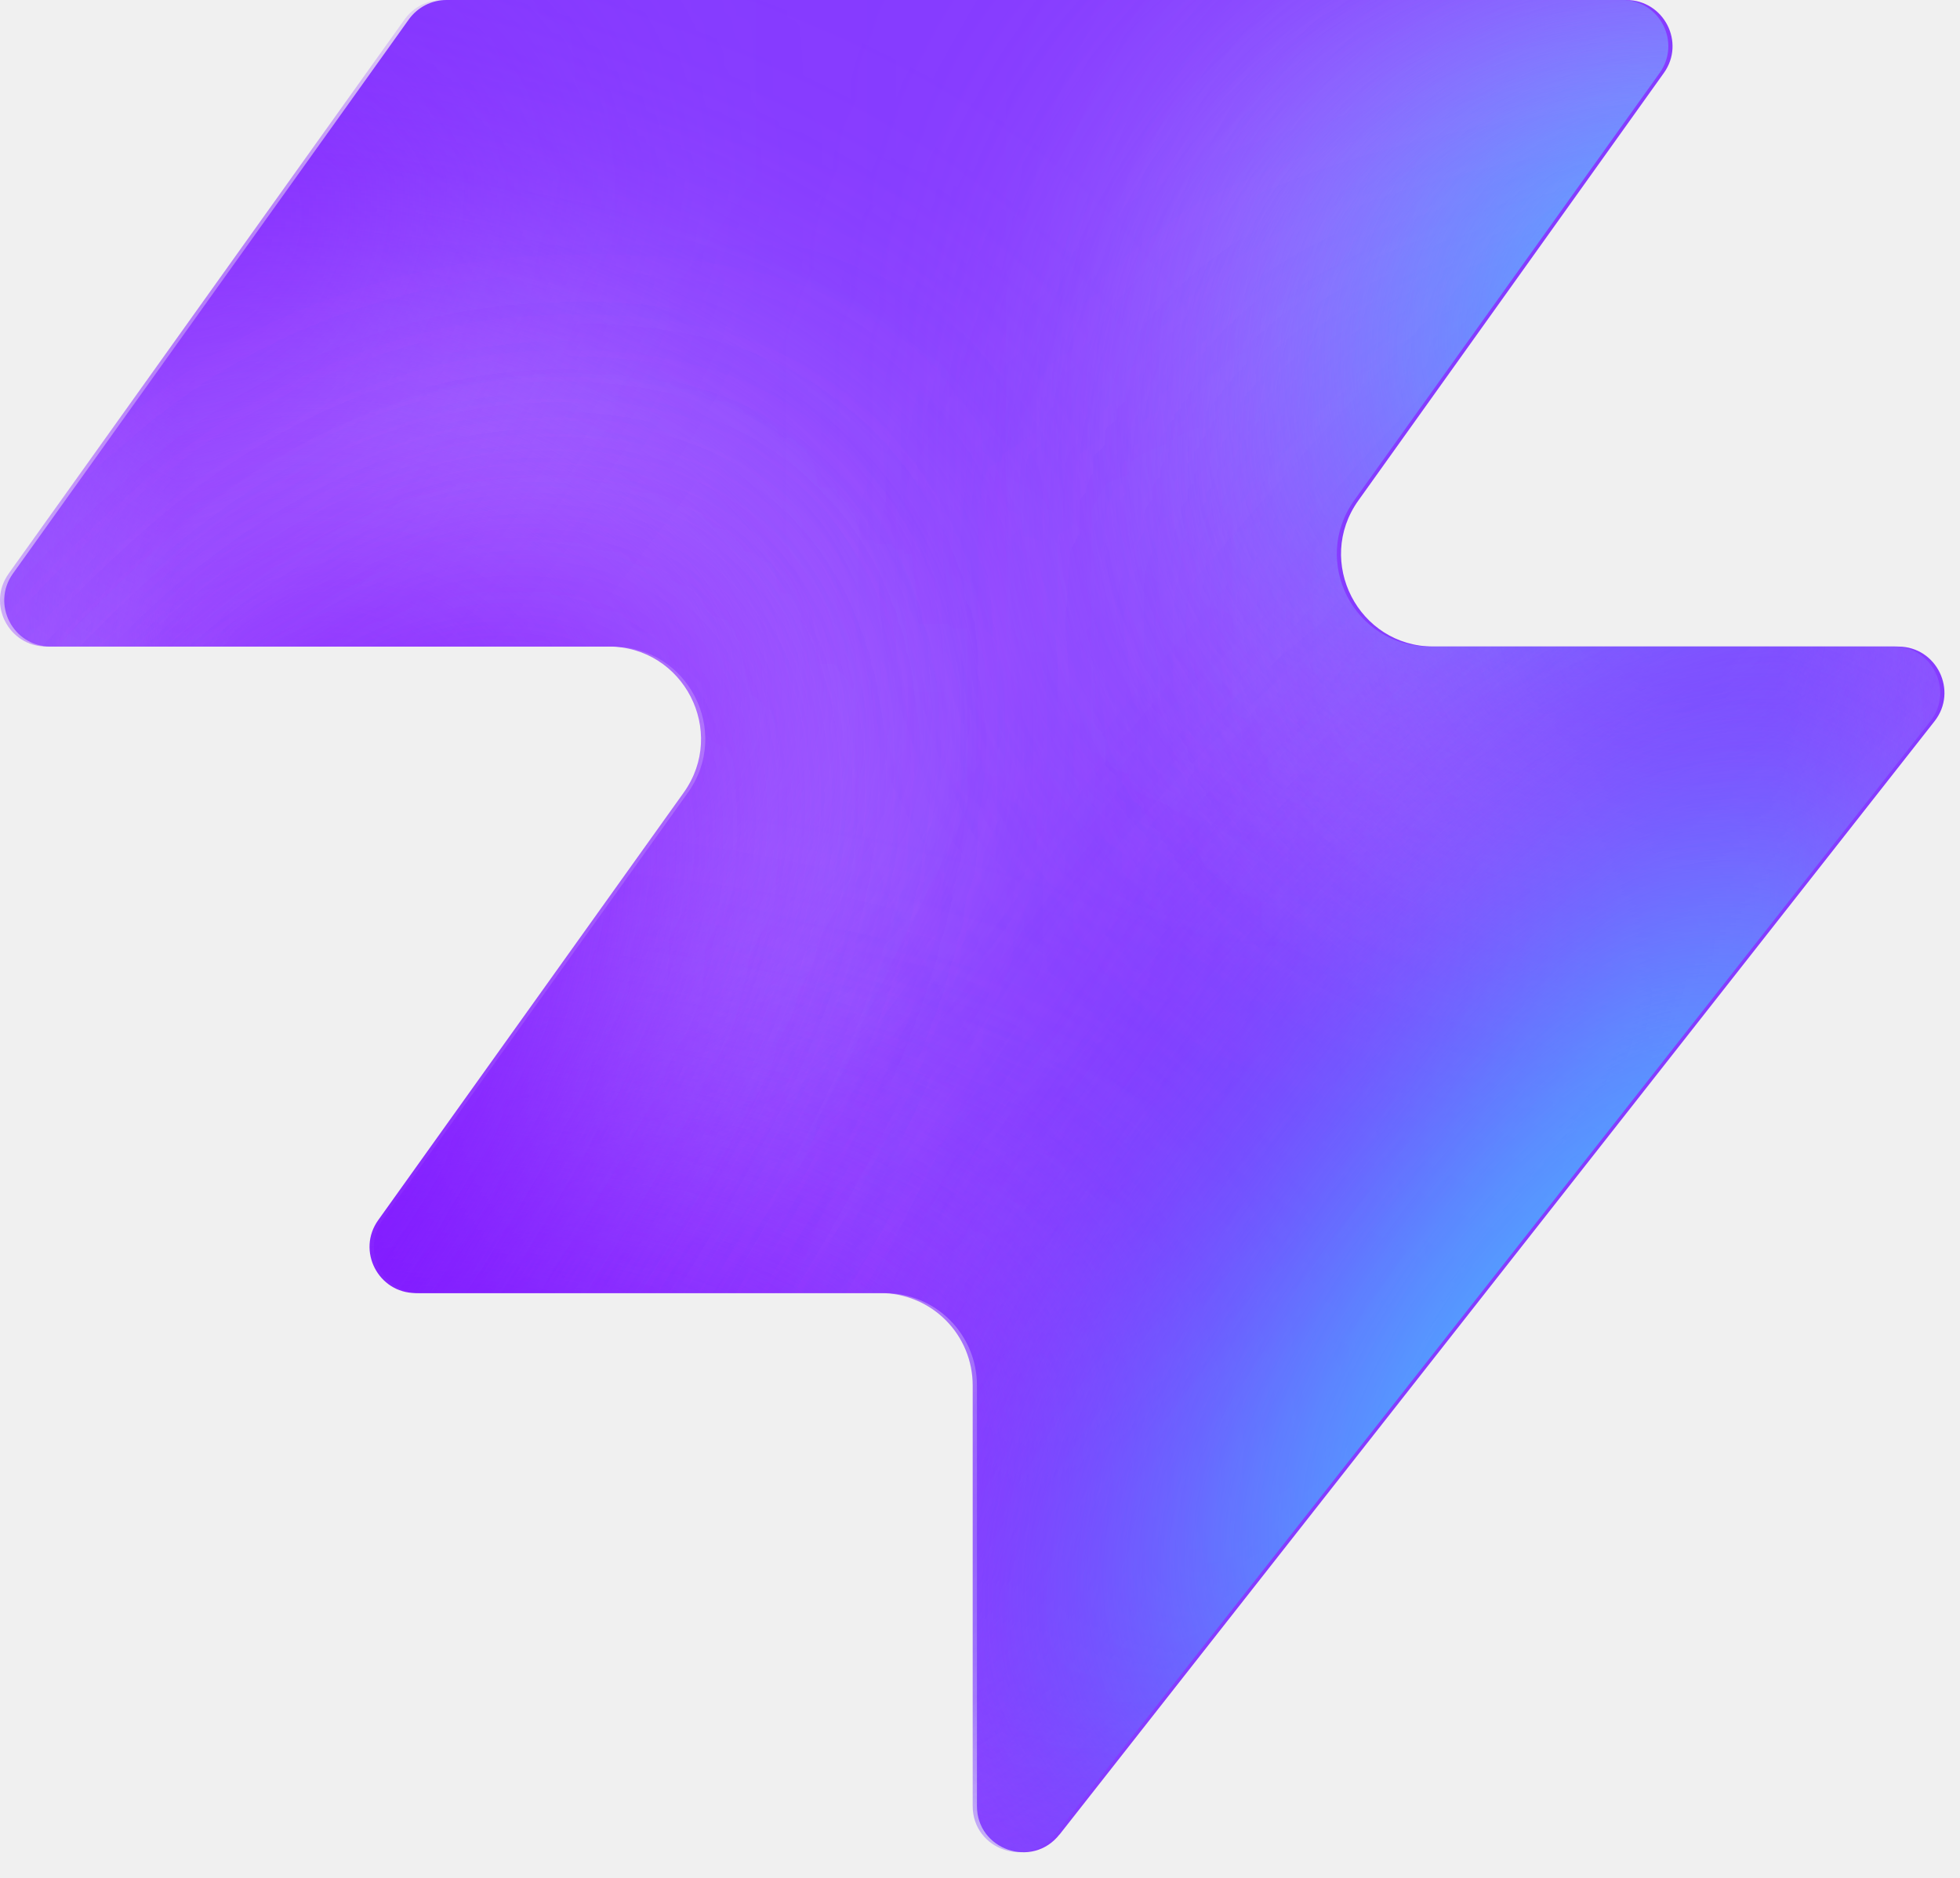
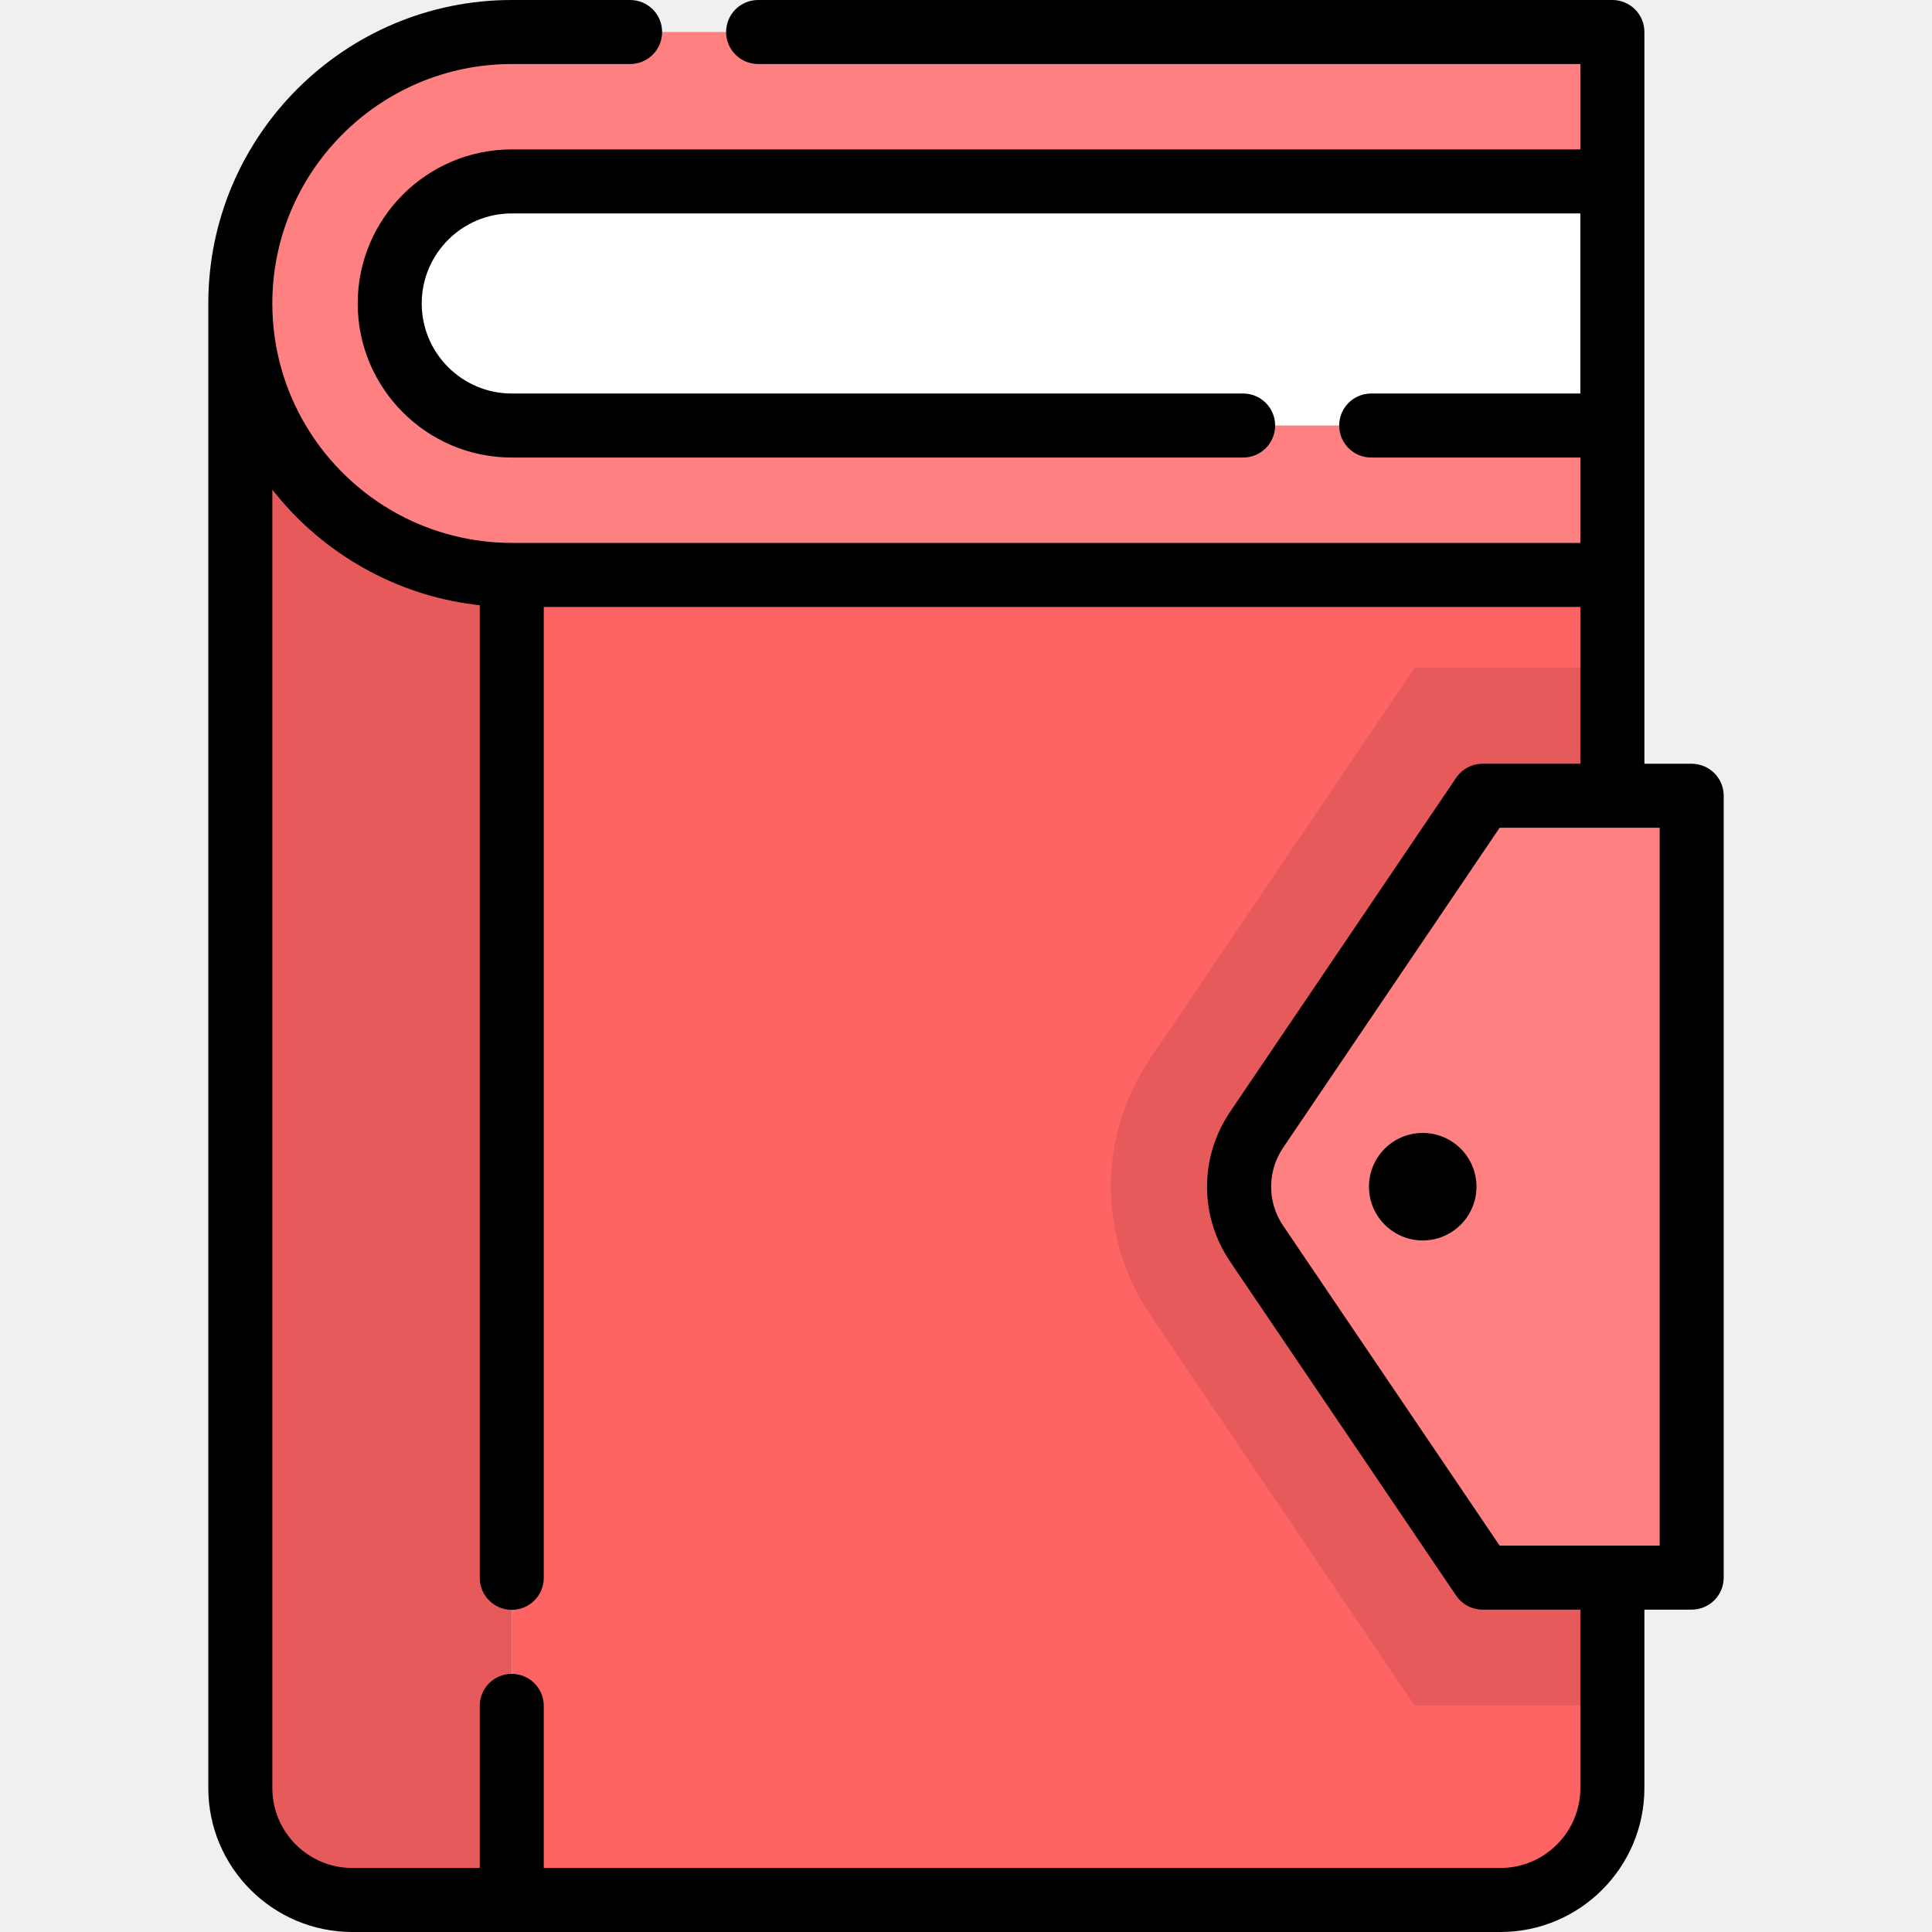
- <svg xmlns="http://www.w3.org/2000/svg" width="48" height="46" fill="none" viewBox="0 0 48 46">
-   <path fill="#863bff" d="M25.946 44.938c-.664.845-2.021.375-2.021-.698V33.937a2.26 2.26 0 0 0-2.262-2.262H10.287c-.92 0-1.456-1.04-.92-1.788l7.48-10.471c1.07-1.497 0-3.578-1.842-3.578H1.237c-.92 0-1.456-1.04-.92-1.788L10.013.474c.214-.297.556-.474.92-.474h28.894c.92 0 1.456 1.04.92 1.788l-7.48 10.471c-1.07 1.498 0 3.579 1.842 3.579h11.377c.943 0 1.473 1.088.89 1.83L25.947 44.94z" style="fill:#863bff;fill:color(display-p3 .525 .23 1);fill-opacity:1" />
-   <mask id="a" width="48" height="46" x="0" y="0" maskUnits="userSpaceOnUse" style="mask-type:alpha">
-     <path fill="#000" d="M25.842 44.938c-.664.844-2.021.375-2.021-.698V33.937a2.26 2.26 0 0 0-2.262-2.262H10.183c-.92 0-1.456-1.04-.92-1.788l7.48-10.471c1.07-1.498 0-3.579-1.842-3.579H1.133c-.92 0-1.456-1.04-.92-1.787L9.91.473c.214-.297.556-.474.92-.474h28.894c.92 0 1.456 1.04.92 1.788l-7.48 10.471c-1.07 1.498 0 3.578 1.842 3.578h11.377c.943 0 1.473 1.088.89 1.832L25.843 44.94z" style="fill:#000;fill-opacity:1" />
-   </mask>
-   <g mask="url(#a)">
-     <g filter="url(#b)">
-       <ellipse cx="5.508" cy="14.704" fill="#ede6ff" rx="5.508" ry="14.704" style="fill:#ede6ff;fill:color(display-p3 .927 .903 1);fill-opacity:1" transform="matrix(.00324 1 1 -.00324 -4.47 31.516)" />
-     </g>
-     <g filter="url(#c)">
-       <ellipse cx="10.399" cy="29.851" fill="#ede6ff" rx="10.399" ry="29.851" style="fill:#ede6ff;fill:color(display-p3 .927 .903 1);fill-opacity:1" transform="matrix(.00324 1 1 -.00324 -39.328 7.883)" />
-     </g>
-     <g filter="url(#d)">
-       <ellipse cx="5.508" cy="30.487" fill="#7e14ff" rx="5.508" ry="30.487" style="fill:#7e14ff;fill:color(display-p3 .492 .077 1);fill-opacity:1" transform="rotate(89.814 -25.913 -14.639)scale(1 -1)" />
-     </g>
-     <g filter="url(#e)">
-       <ellipse cx="5.508" cy="30.599" fill="#7e14ff" rx="5.508" ry="30.599" style="fill:#7e14ff;fill:color(display-p3 .492 .077 1);fill-opacity:1" transform="rotate(89.814 -32.644 -3.334)scale(1 -1)" />
-     </g>
-     <g filter="url(#f)">
-       <ellipse cx="5.508" cy="30.599" fill="#7e14ff" rx="5.508" ry="30.599" style="fill:#7e14ff;fill:color(display-p3 .492 .077 1);fill-opacity:1" transform="matrix(.00324 1 1 -.00324 -34.34 30.47)" />
-     </g>
-     <g filter="url(#g)">
-       <ellipse cx="14.072" cy="22.078" fill="#ede6ff" rx="14.072" ry="22.078" style="fill:#ede6ff;fill:color(display-p3 .927 .903 1);fill-opacity:1" transform="rotate(93.35 24.506 48.493)scale(-1 1)" />
-     </g>
-     <g filter="url(#h)">
-       <ellipse cx="3.47" cy="21.501" fill="#7e14ff" rx="3.47" ry="21.501" style="fill:#7e14ff;fill:color(display-p3 .492 .077 1);fill-opacity:1" transform="rotate(89.009 28.708 47.59)scale(-1 1)" />
-     </g>
-     <g filter="url(#i)">
-       <ellipse cx="3.47" cy="21.501" fill="#7e14ff" rx="3.47" ry="21.501" style="fill:#7e14ff;fill:color(display-p3 .492 .077 1);fill-opacity:1" transform="rotate(89.009 28.708 47.59)scale(-1 1)" />
-     </g>
-     <g filter="url(#j)">
-       <ellipse cx=".387" cy="8.972" fill="#7e14ff" rx="4.407" ry="29.108" style="fill:#7e14ff;fill:color(display-p3 .492 .077 1);fill-opacity:1" transform="rotate(39.51 .387 8.972)" />
-     </g>
-     <g filter="url(#k)">
-       <ellipse cx="47.523" cy="-6.092" fill="#7e14ff" rx="4.407" ry="29.108" style="fill:#7e14ff;fill:color(display-p3 .492 .077 1);fill-opacity:1" transform="rotate(37.892 47.523 -6.092)" />
-     </g>
-     <g filter="url(#l)">
-       <ellipse cx="41.412" cy="6.333" fill="#47bfff" rx="5.971" ry="9.665" style="fill:#47bfff;fill:color(display-p3 .28 .748 1);fill-opacity:1" transform="rotate(37.892 41.412 6.333)" />
-     </g>
-     <g filter="url(#m)">
-       <ellipse cx="-1.879" cy="38.332" fill="#7e14ff" rx="4.407" ry="29.108" style="fill:#7e14ff;fill:color(display-p3 .492 .077 1);fill-opacity:1" transform="rotate(37.892 -1.88 38.332)" />
-     </g>
-     <g filter="url(#n)">
-       <ellipse cx="-1.879" cy="38.332" fill="#7e14ff" rx="4.407" ry="29.108" style="fill:#7e14ff;fill:color(display-p3 .492 .077 1);fill-opacity:1" transform="rotate(37.892 -1.88 38.332)" />
-     </g>
-     <g filter="url(#o)">
-       <ellipse cx="35.651" cy="29.907" fill="#7e14ff" rx="4.407" ry="29.108" style="fill:#7e14ff;fill:color(display-p3 .492 .077 1);fill-opacity:1" transform="rotate(37.892 35.651 29.907)" />
-     </g>
-     <g filter="url(#p)">
-       <ellipse cx="38.418" cy="32.4" fill="#47bfff" rx="5.971" ry="15.297" style="fill:#47bfff;fill:color(display-p3 .28 .748 1);fill-opacity:1" transform="rotate(37.892 38.418 32.4)" />
-     </g>
+ <svg xmlns="http://www.w3.org/2000/svg" height="800px" width="800px" version="1.1" id="Layer_1" viewBox="0 0 512 512" xml:space="preserve">
+   <path style="fill:#E65A5B;" d="M63.686,80.423v393.418c0,16.389,13.286,29.675,29.676,29.675h42.263V80.423H63.686z" />
+   <path style="fill:#FF6465;" d="M135.625,80.423v423.093h261.998c16.39,0,29.676-13.286,29.676-29.675V80.423H135.625z" />
+   <path style="opacity:0.1;enable-background:new    ;" d="M427.298,176.952h-52.397l-69.984,103.414  c-14.026,20.726-14.026,47.51,0,68.239l69.984,103.414h52.397V176.952z" />
+   <path style="fill:#FF8080;" d="M392.912,210.887l-59.889,88.497c-6.172,9.121-6.172,21.08,0,30.201l59.889,88.497h55.402V210.887  H392.912z" />
+   <g>
+     <polygon style="fill:#FFFFFF;" points="427.298,112.77 127.025,129.579 86.275,80.422 127.025,31.266 427.298,48.076  " />
+     <path style="fill:#FFFFFF;" d="M135.625,112.769c-17.836,0-32.347-14.51-32.347-32.346s14.511-32.347,32.347-32.347h291.674v64.693   H135.625z" />
  </g>
-   <defs>
-     <filter id="b" width="60.045" height="41.654" x="-19.77" y="16.149" color-interpolation-filters="sRGB" filterUnits="userSpaceOnUse">
-       <feFlood flood-opacity="0" result="BackgroundImageFix" />
-       <feBlend in="SourceGraphic" in2="BackgroundImageFix" result="shape" />
-       <feGaussianBlur result="effect1_foregroundBlur_2002_17158" stdDeviation="7.659" />
-     </filter>
-     <filter id="c" width="90.34" height="51.437" x="-54.613" y="-7.533" color-interpolation-filters="sRGB" filterUnits="userSpaceOnUse">
-       <feFlood flood-opacity="0" result="BackgroundImageFix" />
-       <feBlend in="SourceGraphic" in2="BackgroundImageFix" result="shape" />
-       <feGaussianBlur result="effect1_foregroundBlur_2002_17158" stdDeviation="7.659" />
-     </filter>
-     <filter id="d" width="79.355" height="29.4" x="-49.64" y="2.03" color-interpolation-filters="sRGB" filterUnits="userSpaceOnUse">
-       <feFlood flood-opacity="0" result="BackgroundImageFix" />
-       <feBlend in="SourceGraphic" in2="BackgroundImageFix" result="shape" />
-       <feGaussianBlur result="effect1_foregroundBlur_2002_17158" stdDeviation="4.596" />
-     </filter>
-     <filter id="e" width="79.579" height="29.4" x="-45.045" y="20.029" color-interpolation-filters="sRGB" filterUnits="userSpaceOnUse">
-       <feFlood flood-opacity="0" result="BackgroundImageFix" />
-       <feBlend in="SourceGraphic" in2="BackgroundImageFix" result="shape" />
-       <feGaussianBlur result="effect1_foregroundBlur_2002_17158" stdDeviation="4.596" />
-     </filter>
-     <filter id="f" width="79.579" height="29.4" x="-43.513" y="21.178" color-interpolation-filters="sRGB" filterUnits="userSpaceOnUse">
-       <feFlood flood-opacity="0" result="BackgroundImageFix" />
-       <feBlend in="SourceGraphic" in2="BackgroundImageFix" result="shape" />
-       <feGaussianBlur result="effect1_foregroundBlur_2002_17158" stdDeviation="4.596" />
-     </filter>
-     <filter id="g" width="74.749" height="58.852" x="15.756" y="-17.901" color-interpolation-filters="sRGB" filterUnits="userSpaceOnUse">
-       <feFlood flood-opacity="0" result="BackgroundImageFix" />
-       <feBlend in="SourceGraphic" in2="BackgroundImageFix" result="shape" />
-       <feGaussianBlur result="effect1_foregroundBlur_2002_17158" stdDeviation="7.659" />
-     </filter>
-     <filter id="h" width="61.377" height="25.362" x="23.548" y="2.284" color-interpolation-filters="sRGB" filterUnits="userSpaceOnUse">
-       <feFlood flood-opacity="0" result="BackgroundImageFix" />
-       <feBlend in="SourceGraphic" in2="BackgroundImageFix" result="shape" />
-       <feGaussianBlur result="effect1_foregroundBlur_2002_17158" stdDeviation="4.596" />
-     </filter>
-     <filter id="i" width="61.377" height="25.362" x="23.548" y="2.284" color-interpolation-filters="sRGB" filterUnits="userSpaceOnUse">
-       <feFlood flood-opacity="0" result="BackgroundImageFix" />
-       <feBlend in="SourceGraphic" in2="BackgroundImageFix" result="shape" />
-       <feGaussianBlur result="effect1_foregroundBlur_2002_17158" stdDeviation="4.596" />
-     </filter>
-     <filter id="j" width="56.045" height="63.649" x="-27.636" y="-22.853" color-interpolation-filters="sRGB" filterUnits="userSpaceOnUse">
-       <feFlood flood-opacity="0" result="BackgroundImageFix" />
-       <feBlend in="SourceGraphic" in2="BackgroundImageFix" result="shape" />
-       <feGaussianBlur result="effect1_foregroundBlur_2002_17158" stdDeviation="4.596" />
-     </filter>
-     <filter id="k" width="54.814" height="64.646" x="20.116" y="-38.415" color-interpolation-filters="sRGB" filterUnits="userSpaceOnUse">
-       <feFlood flood-opacity="0" result="BackgroundImageFix" />
-       <feBlend in="SourceGraphic" in2="BackgroundImageFix" result="shape" />
-       <feGaussianBlur result="effect1_foregroundBlur_2002_17158" stdDeviation="4.596" />
-     </filter>
-     <filter id="l" width="33.541" height="35.313" x="24.641" y="-11.323" color-interpolation-filters="sRGB" filterUnits="userSpaceOnUse">
-       <feFlood flood-opacity="0" result="BackgroundImageFix" />
-       <feBlend in="SourceGraphic" in2="BackgroundImageFix" result="shape" />
-       <feGaussianBlur result="effect1_foregroundBlur_2002_17158" stdDeviation="4.596" />
-     </filter>
-     <filter id="m" width="54.814" height="64.646" x="-29.286" y="6.009" color-interpolation-filters="sRGB" filterUnits="userSpaceOnUse">
-       <feFlood flood-opacity="0" result="BackgroundImageFix" />
-       <feBlend in="SourceGraphic" in2="BackgroundImageFix" result="shape" />
-       <feGaussianBlur result="effect1_foregroundBlur_2002_17158" stdDeviation="4.596" />
-     </filter>
-     <filter id="n" width="54.814" height="64.646" x="-29.286" y="6.009" color-interpolation-filters="sRGB" filterUnits="userSpaceOnUse">
-       <feFlood flood-opacity="0" result="BackgroundImageFix" />
-       <feBlend in="SourceGraphic" in2="BackgroundImageFix" result="shape" />
-       <feGaussianBlur result="effect1_foregroundBlur_2002_17158" stdDeviation="4.596" />
-     </filter>
-     <filter id="o" width="54.814" height="64.646" x="8.244" y="-2.416" color-interpolation-filters="sRGB" filterUnits="userSpaceOnUse">
-       <feFlood flood-opacity="0" result="BackgroundImageFix" />
-       <feBlend in="SourceGraphic" in2="BackgroundImageFix" result="shape" />
-       <feGaussianBlur result="effect1_foregroundBlur_2002_17158" stdDeviation="4.596" />
-     </filter>
-     <filter id="p" width="39.409" height="43.623" x="18.713" y="10.588" color-interpolation-filters="sRGB" filterUnits="userSpaceOnUse">
-       <feFlood flood-opacity="0" result="BackgroundImageFix" />
-       <feBlend in="SourceGraphic" in2="BackgroundImageFix" result="shape" />
-       <feGaussianBlur result="effect1_foregroundBlur_2002_17158" stdDeviation="4.596" />
-     </filter>
-   </defs>
+   <path style="fill:#FF8080;" d="M135.625,48.076h291.674V8.484H135.625c-39.731,0-71.938,32.208-71.938,71.938v0.001  c0,39.73,32.208,71.938,71.938,71.938h291.674V112.77H135.625c-17.837,0-32.347-14.51-32.347-32.347S117.788,48.076,135.625,48.076z  " />
+   <circle cx="377.038" cy="314.483" r="14.244" />
+   <path d="M448.314,202.403h-12.531V8.484c0-4.687-3.799-8.484-8.484-8.484H200.909c-4.685,0-8.484,3.797-8.484,8.484  s3.799,8.484,8.484,8.484h217.905v22.624h-283.19c-22.514,0-40.83,18.316-40.83,40.832c0,22.513,18.316,40.83,40.83,40.83h193.82  c4.685,0,8.484-3.797,8.484-8.484c0-4.687-3.799-8.484-8.484-8.484h-193.82c-13.158,0-23.863-10.704-23.863-23.863  s10.704-23.864,23.863-23.864h283.19v47.725H363.38c-4.685,0-8.484,3.797-8.484,8.484c0,4.687,3.799,8.484,8.484,8.484h55.434  v22.624h-283.19c-10.518,0-20.981-2.646-30.221-7.669c-19.779-10.758-33.233-31.73-33.233-55.785  c0-34.989,28.465-63.454,63.454-63.454h31.362c4.685,0,8.484-3.797,8.484-8.484S171.672,0,166.987,0h-31.362  C91.279,0,55.202,36.078,55.202,80.423v393.418c0,21.041,17.118,38.159,38.16,38.159h42.263h261.998  c21.041,0,38.16-17.118,38.16-38.159v-47.275h12.531c4.685,0,8.484-3.797,8.484-8.484V210.887  C456.798,206.201,452.999,202.403,448.314,202.403z M418.814,473.841c0,11.685-9.507,21.191-21.192,21.191H144.108v-42.957  c0-4.687-3.799-8.484-8.484-8.484s-8.484,3.797-8.484,8.484v42.957H93.362c-11.685,0-21.192-9.505-21.192-21.191V129.781  c0.223,0.286,0.463,0.558,0.689,0.84c12.98,16.195,32.13,27.021,52.743,29.577c0.514,0.064,1.021,0.148,1.538,0.202V418.14  c0,4.687,3.799,8.484,8.484,8.484s8.484-3.797,8.484-8.484V160.845h274.706v41.558h-25.902c-2.816,0-5.448,1.397-7.026,3.73  l-59.889,88.497c-8.162,12.061-8.162,27.648,0,39.709l59.889,88.497c1.578,2.333,4.21,3.73,7.026,3.73h25.902V473.841z   M439.83,409.599h-12.531h-29.884l-57.365-84.768c-4.252-6.286-4.253-14.407,0-20.692l57.365-84.768h29.884h12.531V409.599z" />
</svg>
